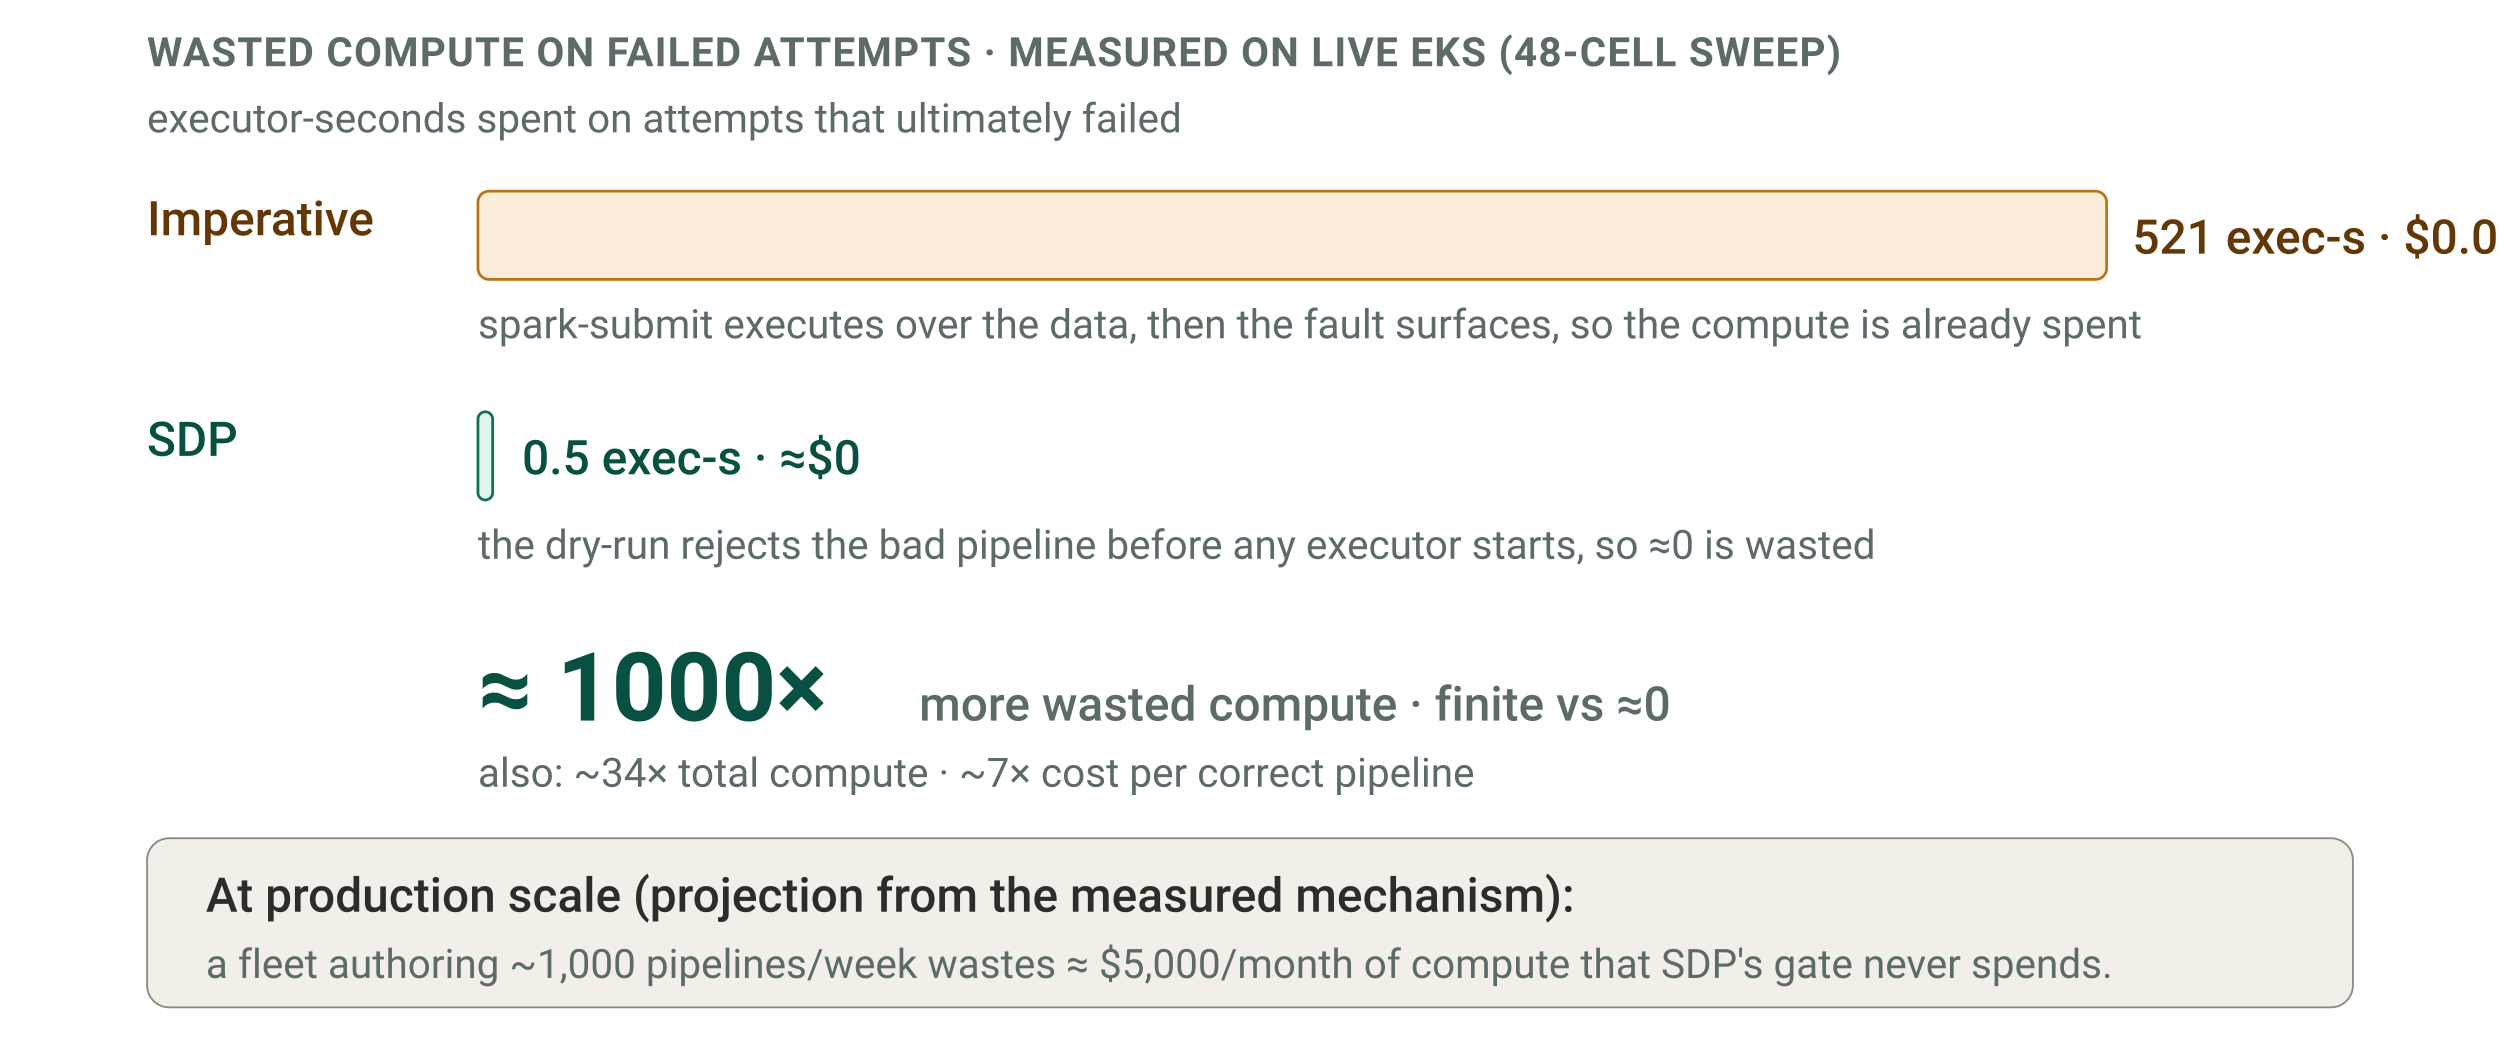
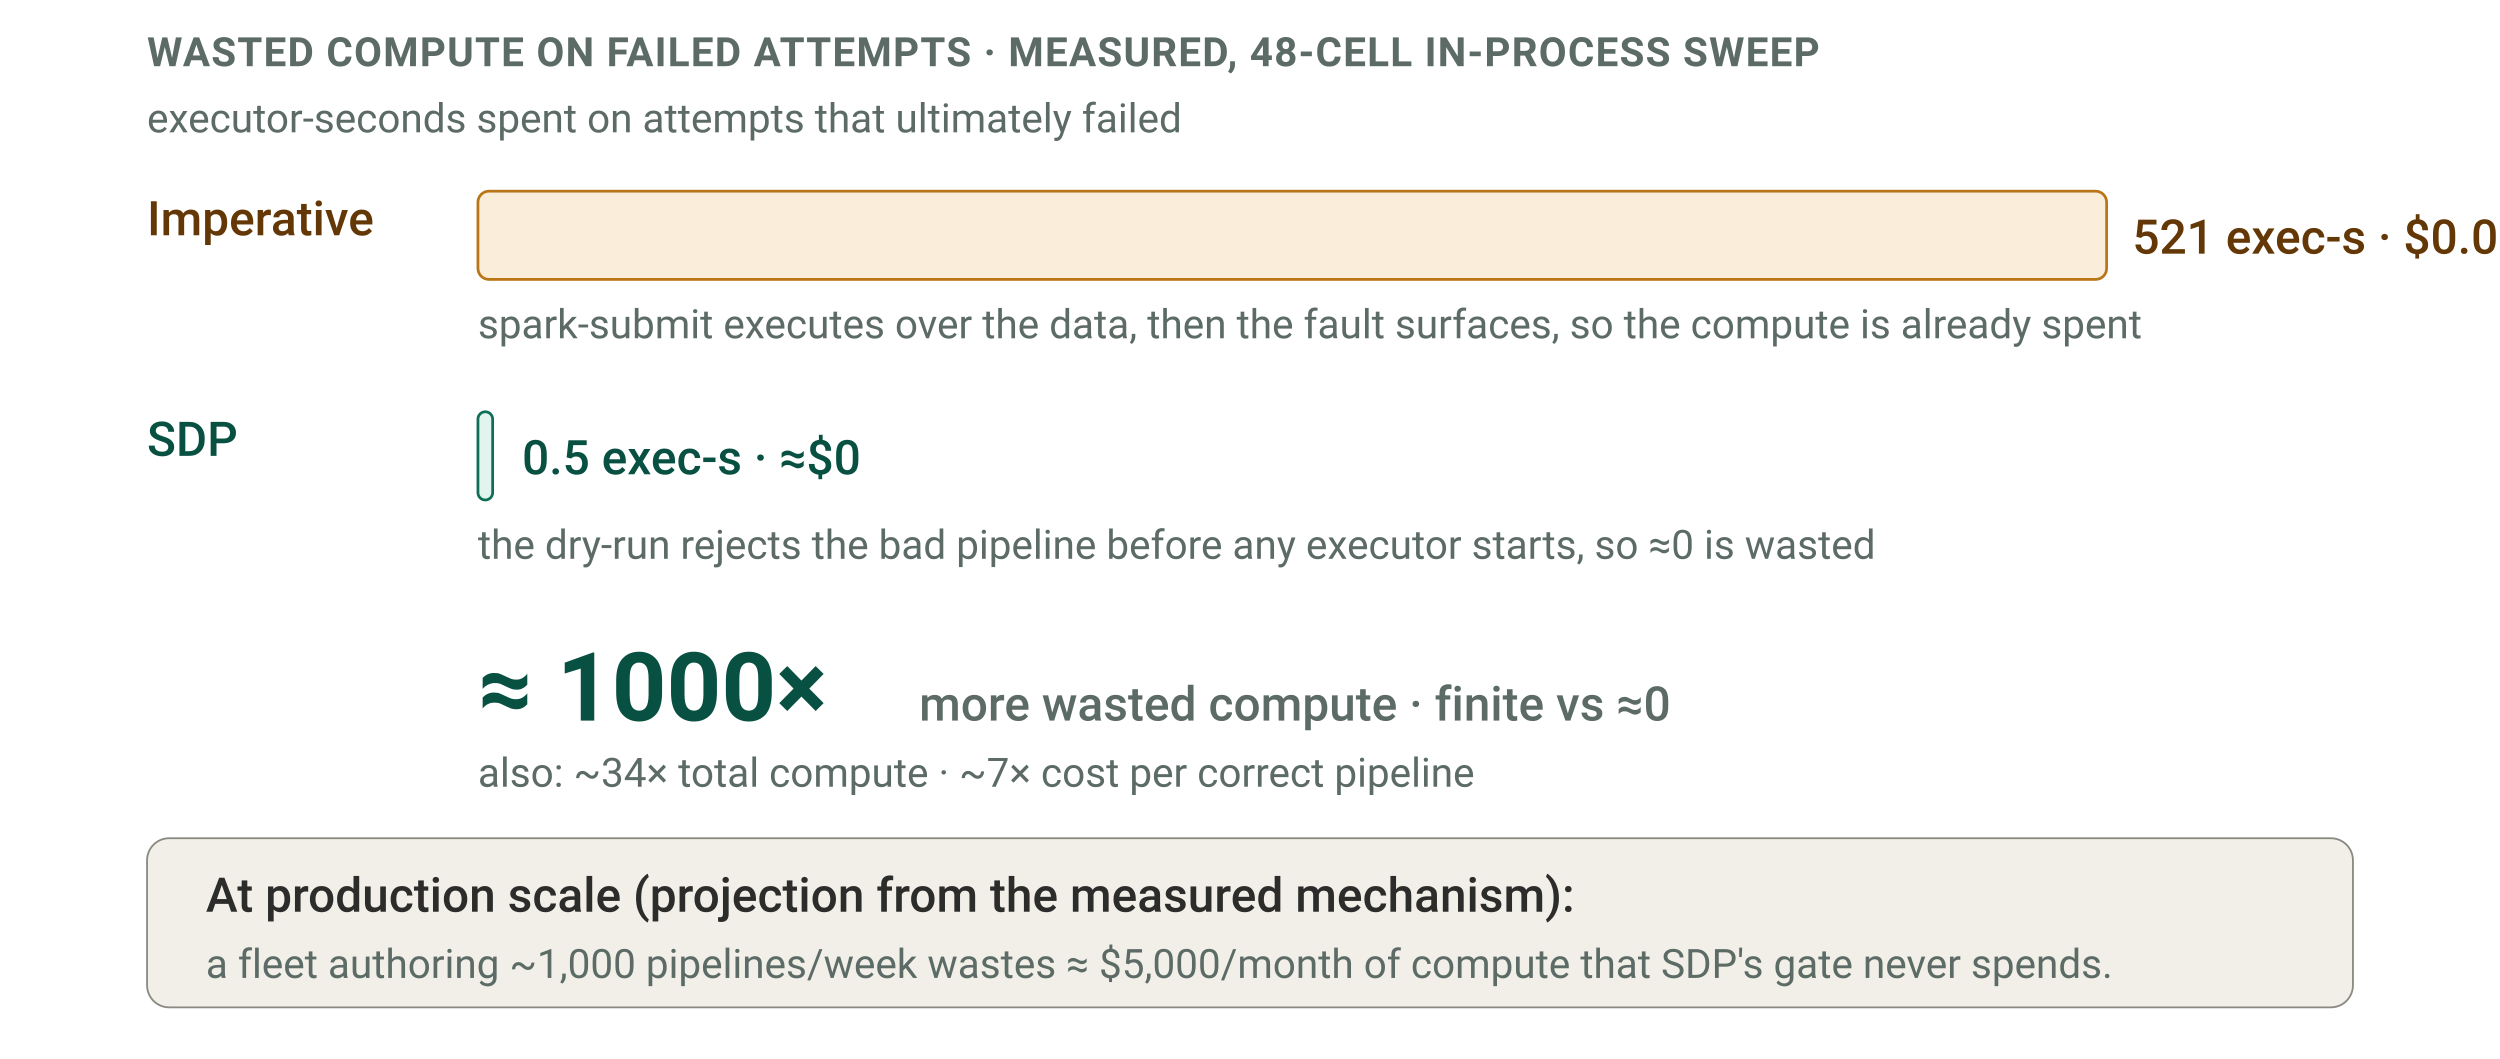
<svg xmlns="http://www.w3.org/2000/svg" width="100%" viewBox="0 0 680 288" role="img" font-family="ui-sans-serif, system-ui, sans-serif">
  <style>
  text{font-family:ui-sans-serif,system-ui,-apple-system,"Segoe UI",Roboto,Helvetica,Arial,sans-serif}
  .th{font-size:13px;font-weight:500}.ts{font-size:11px;fill:#5c6b66}
  .lab{font-size:11px;font-weight:600;fill:#5c6b66;letter-spacing:.03em}
  .big{font-size:26px;font-weight:600;fill:#085041}
  .amber rect{fill:#FAEEDA;stroke:#BA7517;stroke-width:.75}
  .teal rect{fill:#E1F5EE;stroke:#0F6E56;stroke-width:.75}
</style>
-   <text x="40" y="18" class="lab">WASTED COMPUTE ON FAILED ATTEMPTS · MEASURED ON LIVE EKS (48-CELL SWEEP)</text>
+   <text x="40" y="18" class="lab">WASTED COMPUTE ON FAILED ATTEMPTS · MEASURED, 48-CELL IN-PROCESS SWEEP</text>
  <text x="40" y="36" class="ts">executor-seconds spent on attempts that ultimately failed</text>
  <text x="40" y="64" class="th" fill="#633806">Imperative</text>
  <g class="amber">
    <rect x="130" y="52" width="443" height="24" rx="3" />
  </g>
  <text x="580" y="69" class="th" fill="#633806">521 exec-s · $0.028</text>
  <text x="130" y="92" class="ts">spark-submit executes over the data, then the fault surfaces, so the compute is already spent</text>
  <text x="40" y="124" class="th" fill="#085041">SDP</text>
  <g class="teal">
    <rect x="130" y="112" width="4" height="24" rx="2" />
  </g>
  <text x="142" y="129" class="th" fill="#085041">0.5 exec-s · ≈$0</text>
  <text x="130" y="152" class="ts">the dry-run rejects the bad pipeline before any executor starts, so ≈0 is wasted</text>
  <text x="130" y="196" class="big">≈ 1000×</text>
  <text x="250" y="196" class="th" fill="#5c6b66">more wasted compute · finite vs ≈0</text>
  <text x="130" y="214" class="ts">also: ~34× total compute · ~7× cost per correct pipeline</text>
  <rect x="40" y="228" width="600" height="46" rx="6" fill="#F1EFE8" stroke="#8a8a82" stroke-width=".5" />
  <text x="56" y="248" class="th" fill="#2C2C2A">At production scale (projection from the measured mechanism):</text>
  <text x="56" y="266" class="ts">a fleet authoring ~1,000 pipelines/week wastes ≈ $5,000/month of compute that SDP's gate never spends.</text>
</svg>
